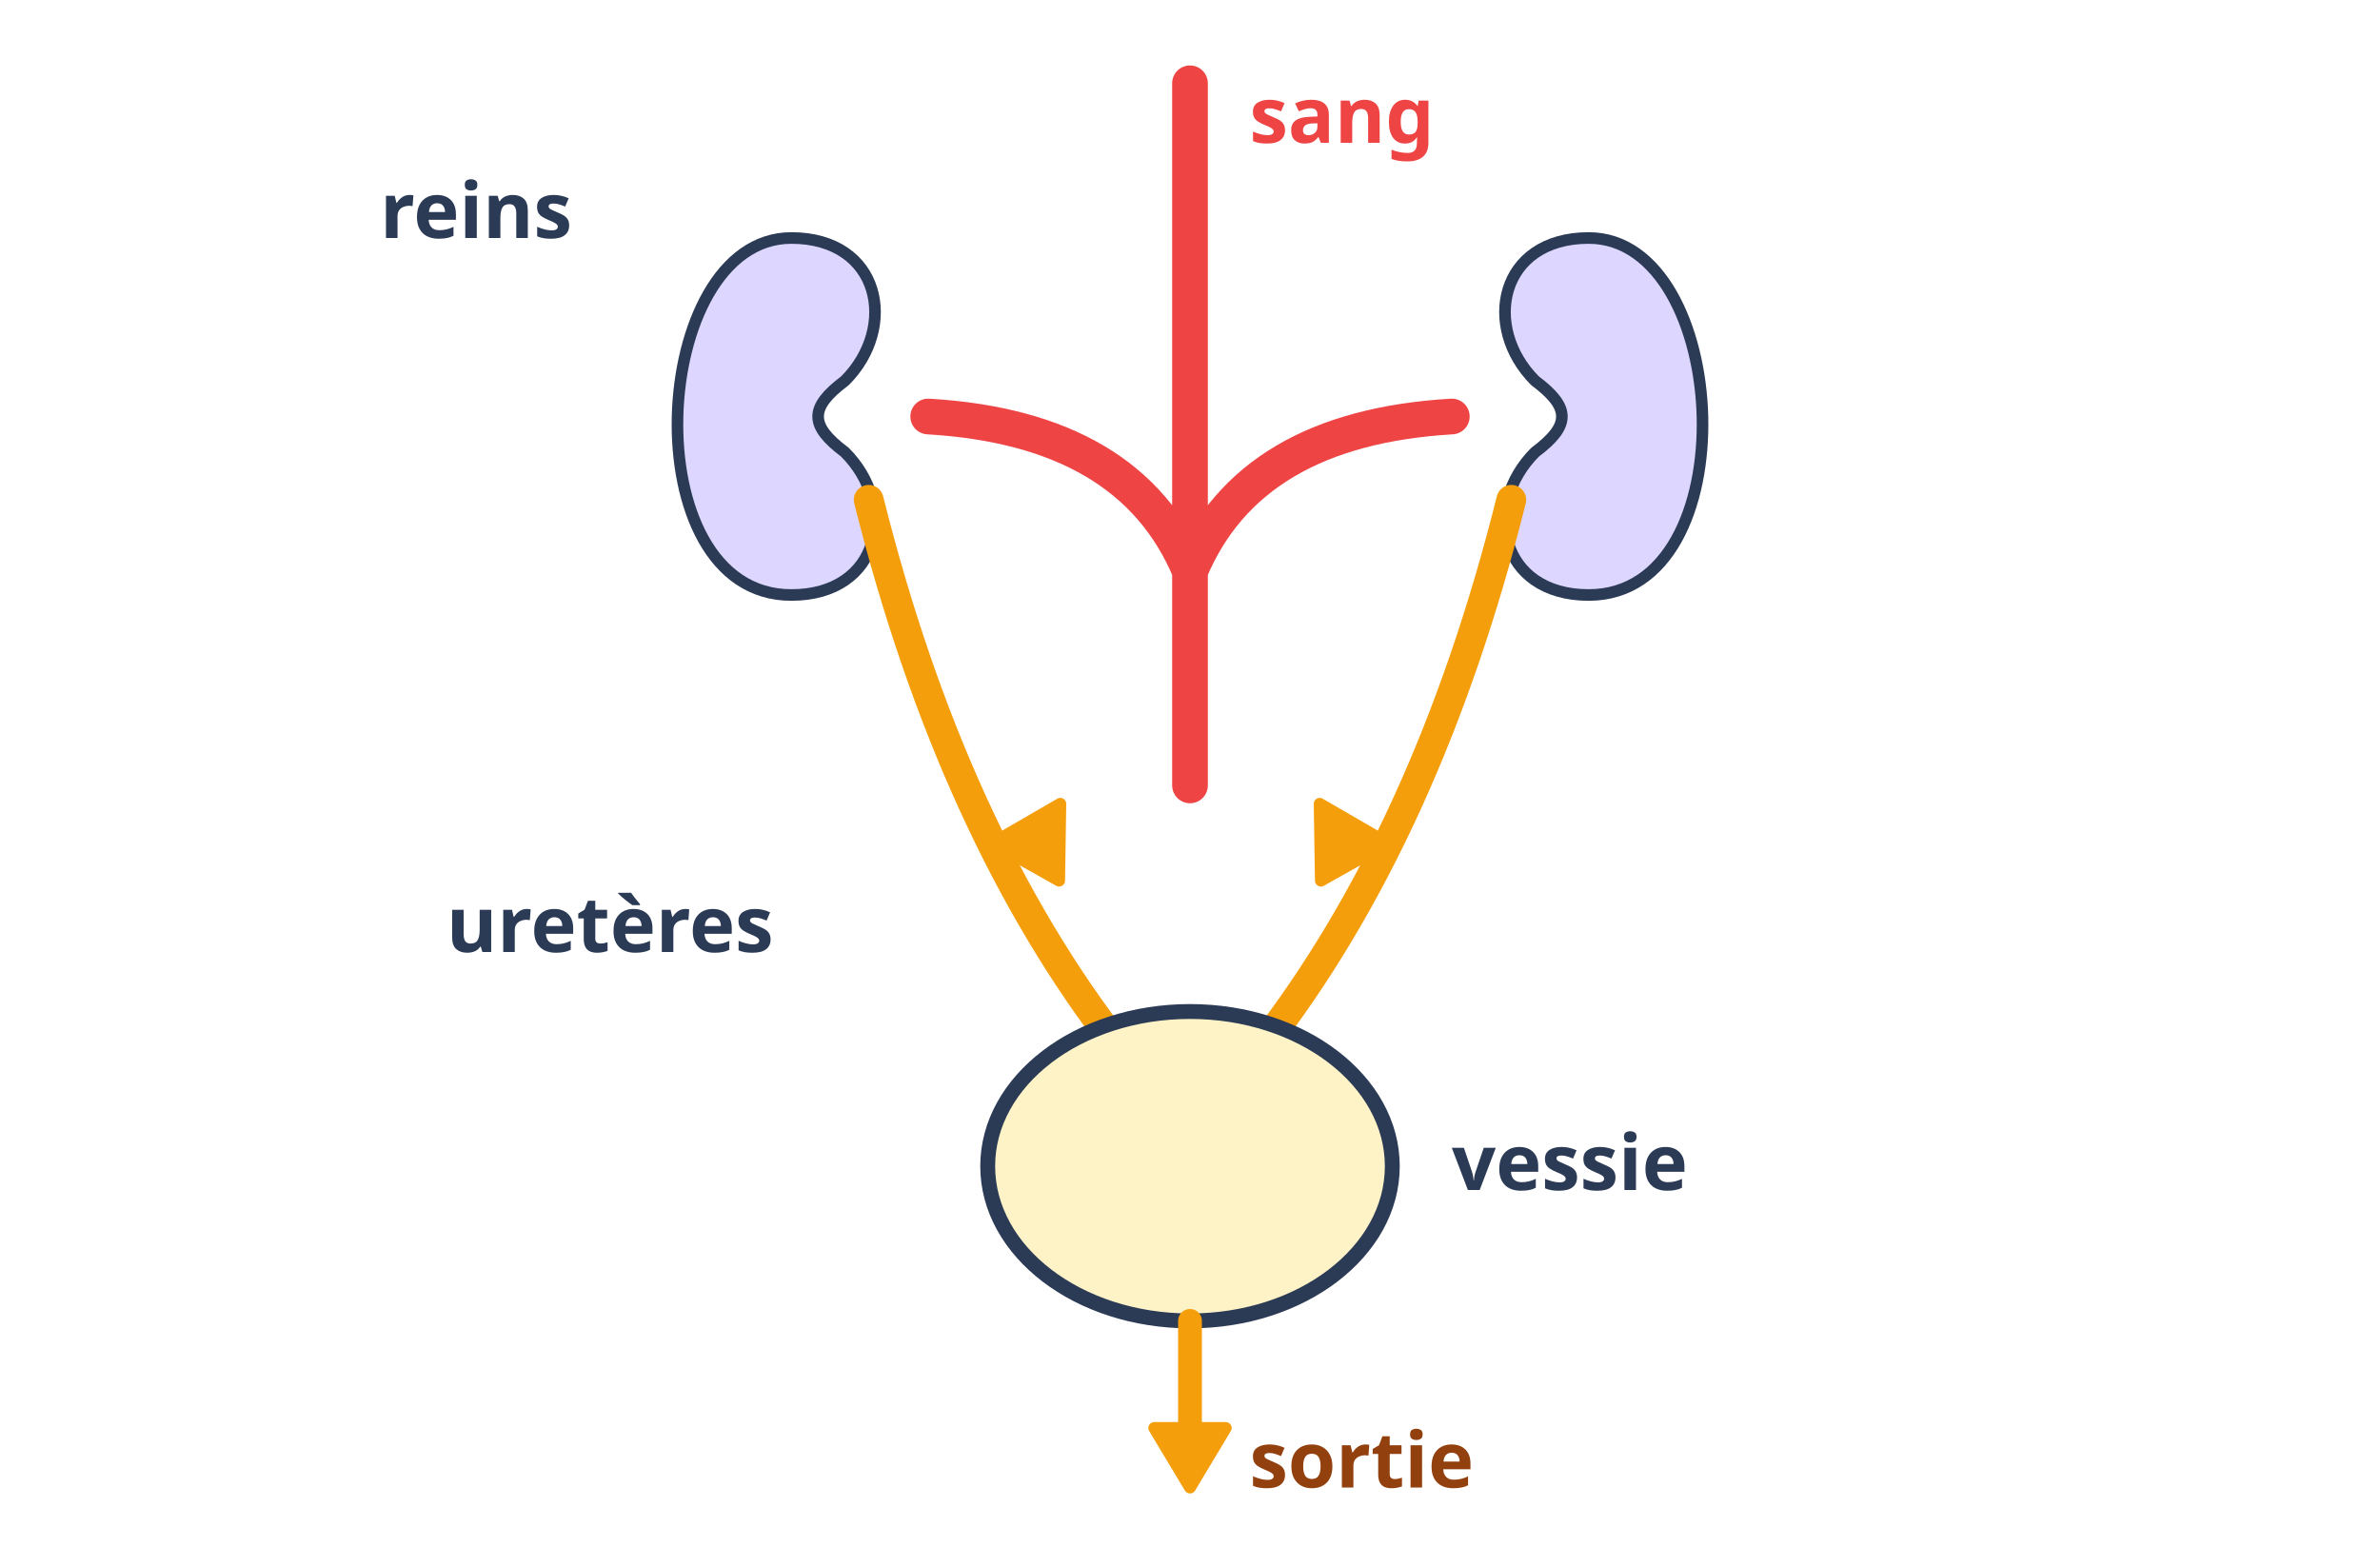
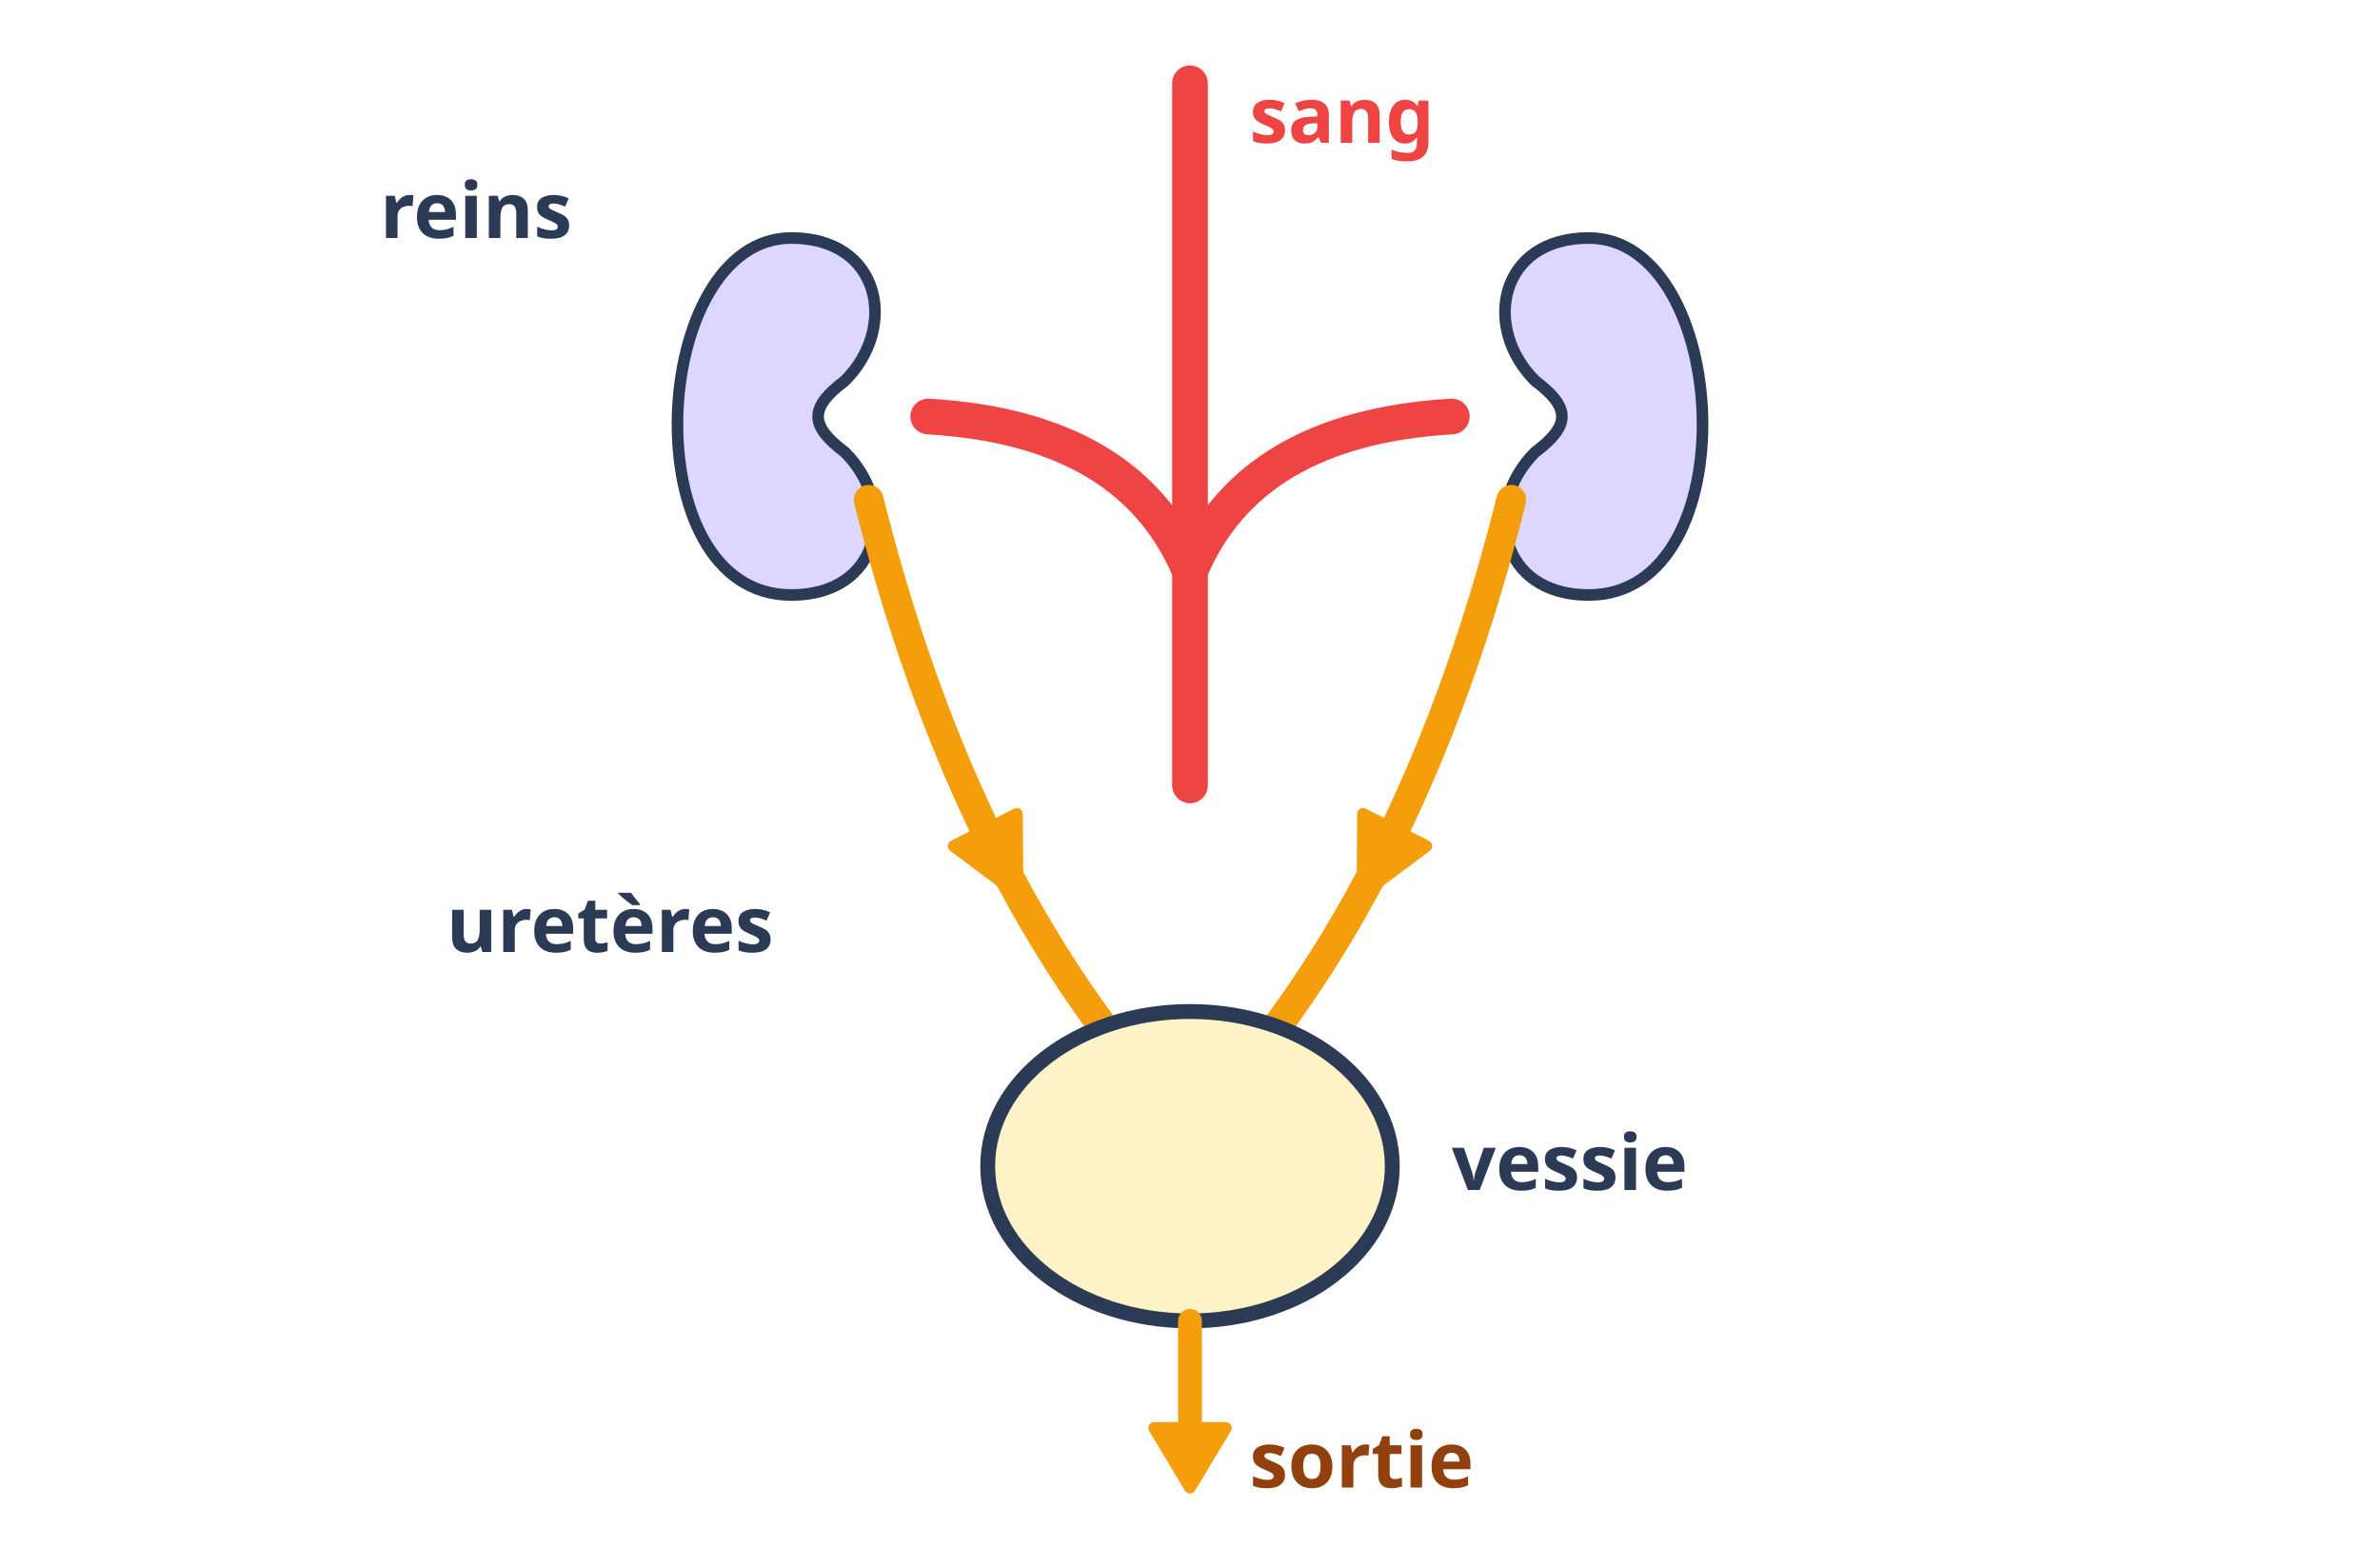
<svg xmlns="http://www.w3.org/2000/svg" viewBox="0 0 400 260" role="img">
  <style>@media (prefers-reduced-motion: reduce){*{animation:none!important}}</style>
  <g font-family="system-ui, sans-serif" font-weight="600" text-anchor="middle" stroke-linecap="round" stroke-linejoin="round">
    <path d="M200 14V132M200 96Q190 72 156 70M200 96Q210 72 244 70" stroke="#EF4444" stroke-width="6" fill="none" />
    <text x="210" y="24" font-size="13" fill="#EF4444" text-anchor="start">sang</text>
    <g transform="translate(130 70) scale(1.5)">
      <path d="M2 -20C-14 -20 -16 20 2 20C12 20 14 10 8 4C4 1 4 -1 8 -4C14 -10 12 -20 2 -20Z" fill="#DDD6FE" stroke="#2B3A55" stroke-width="1.3" />
    </g>
    <g transform="translate(270 70) scale(1.5) scale(-1 1)">
      <path d="M2 -20C-14 -20 -16 20 2 20C12 20 14 10 8 4C4 1 4 -1 8 -4C14 -10 12 -20 2 -20Z" fill="#DDD6FE" stroke="#2B3A55" stroke-width="1.3" />
    </g>
    <path d="M146 84Q160 140 188 176M254 84Q240 140 212 176" stroke="#F59E0B" stroke-width="5" fill="none" />
-     <polygon points="178,148 166.8,141.7 178.2,135.1" fill="#F59E0B" stroke="#F59E0B" stroke-width="2" />
-     <polygon points="222,148 221.8,135.1 233.2,141.7" fill="#F59E0B" stroke="#F59E0B" stroke-width="2" />
+     <polygon points="171,150.2 160.3,142.2 170.9,136.8" fill="#F59E0B" stroke="#F59E0B" stroke-width="2" />
+     <polygon points="229,150.2 239.7,142.2 229.1,136.8" fill="#F59E0B" stroke="#F59E0B" stroke-width="2" />
    <ellipse cx="200" cy="196" rx="34" ry="26" fill="#FEF3C7" stroke="#2B3A55" stroke-width="2.5" />
    <g>
      <line x1="200" y1="222" x2="200" y2="242" stroke="#F59E0B" stroke-width="4" />
      <polygon points="200,250 194,240 206,240" fill="#F59E0B" stroke="#F59E0B" stroke-width="2" />
    </g>
    <text x="80" y="40" font-size="13" fill="#2B3A55">reins</text>
    <text x="130" y="160" font-size="13" fill="#2B3A55" text-anchor="end">uretères</text>
    <text x="244" y="200" font-size="13" fill="#2B3A55" text-anchor="start">vessie</text>
    <text x="210" y="250" font-size="13" fill="#92400E" text-anchor="start">sortie</text>
  </g>
</svg>
